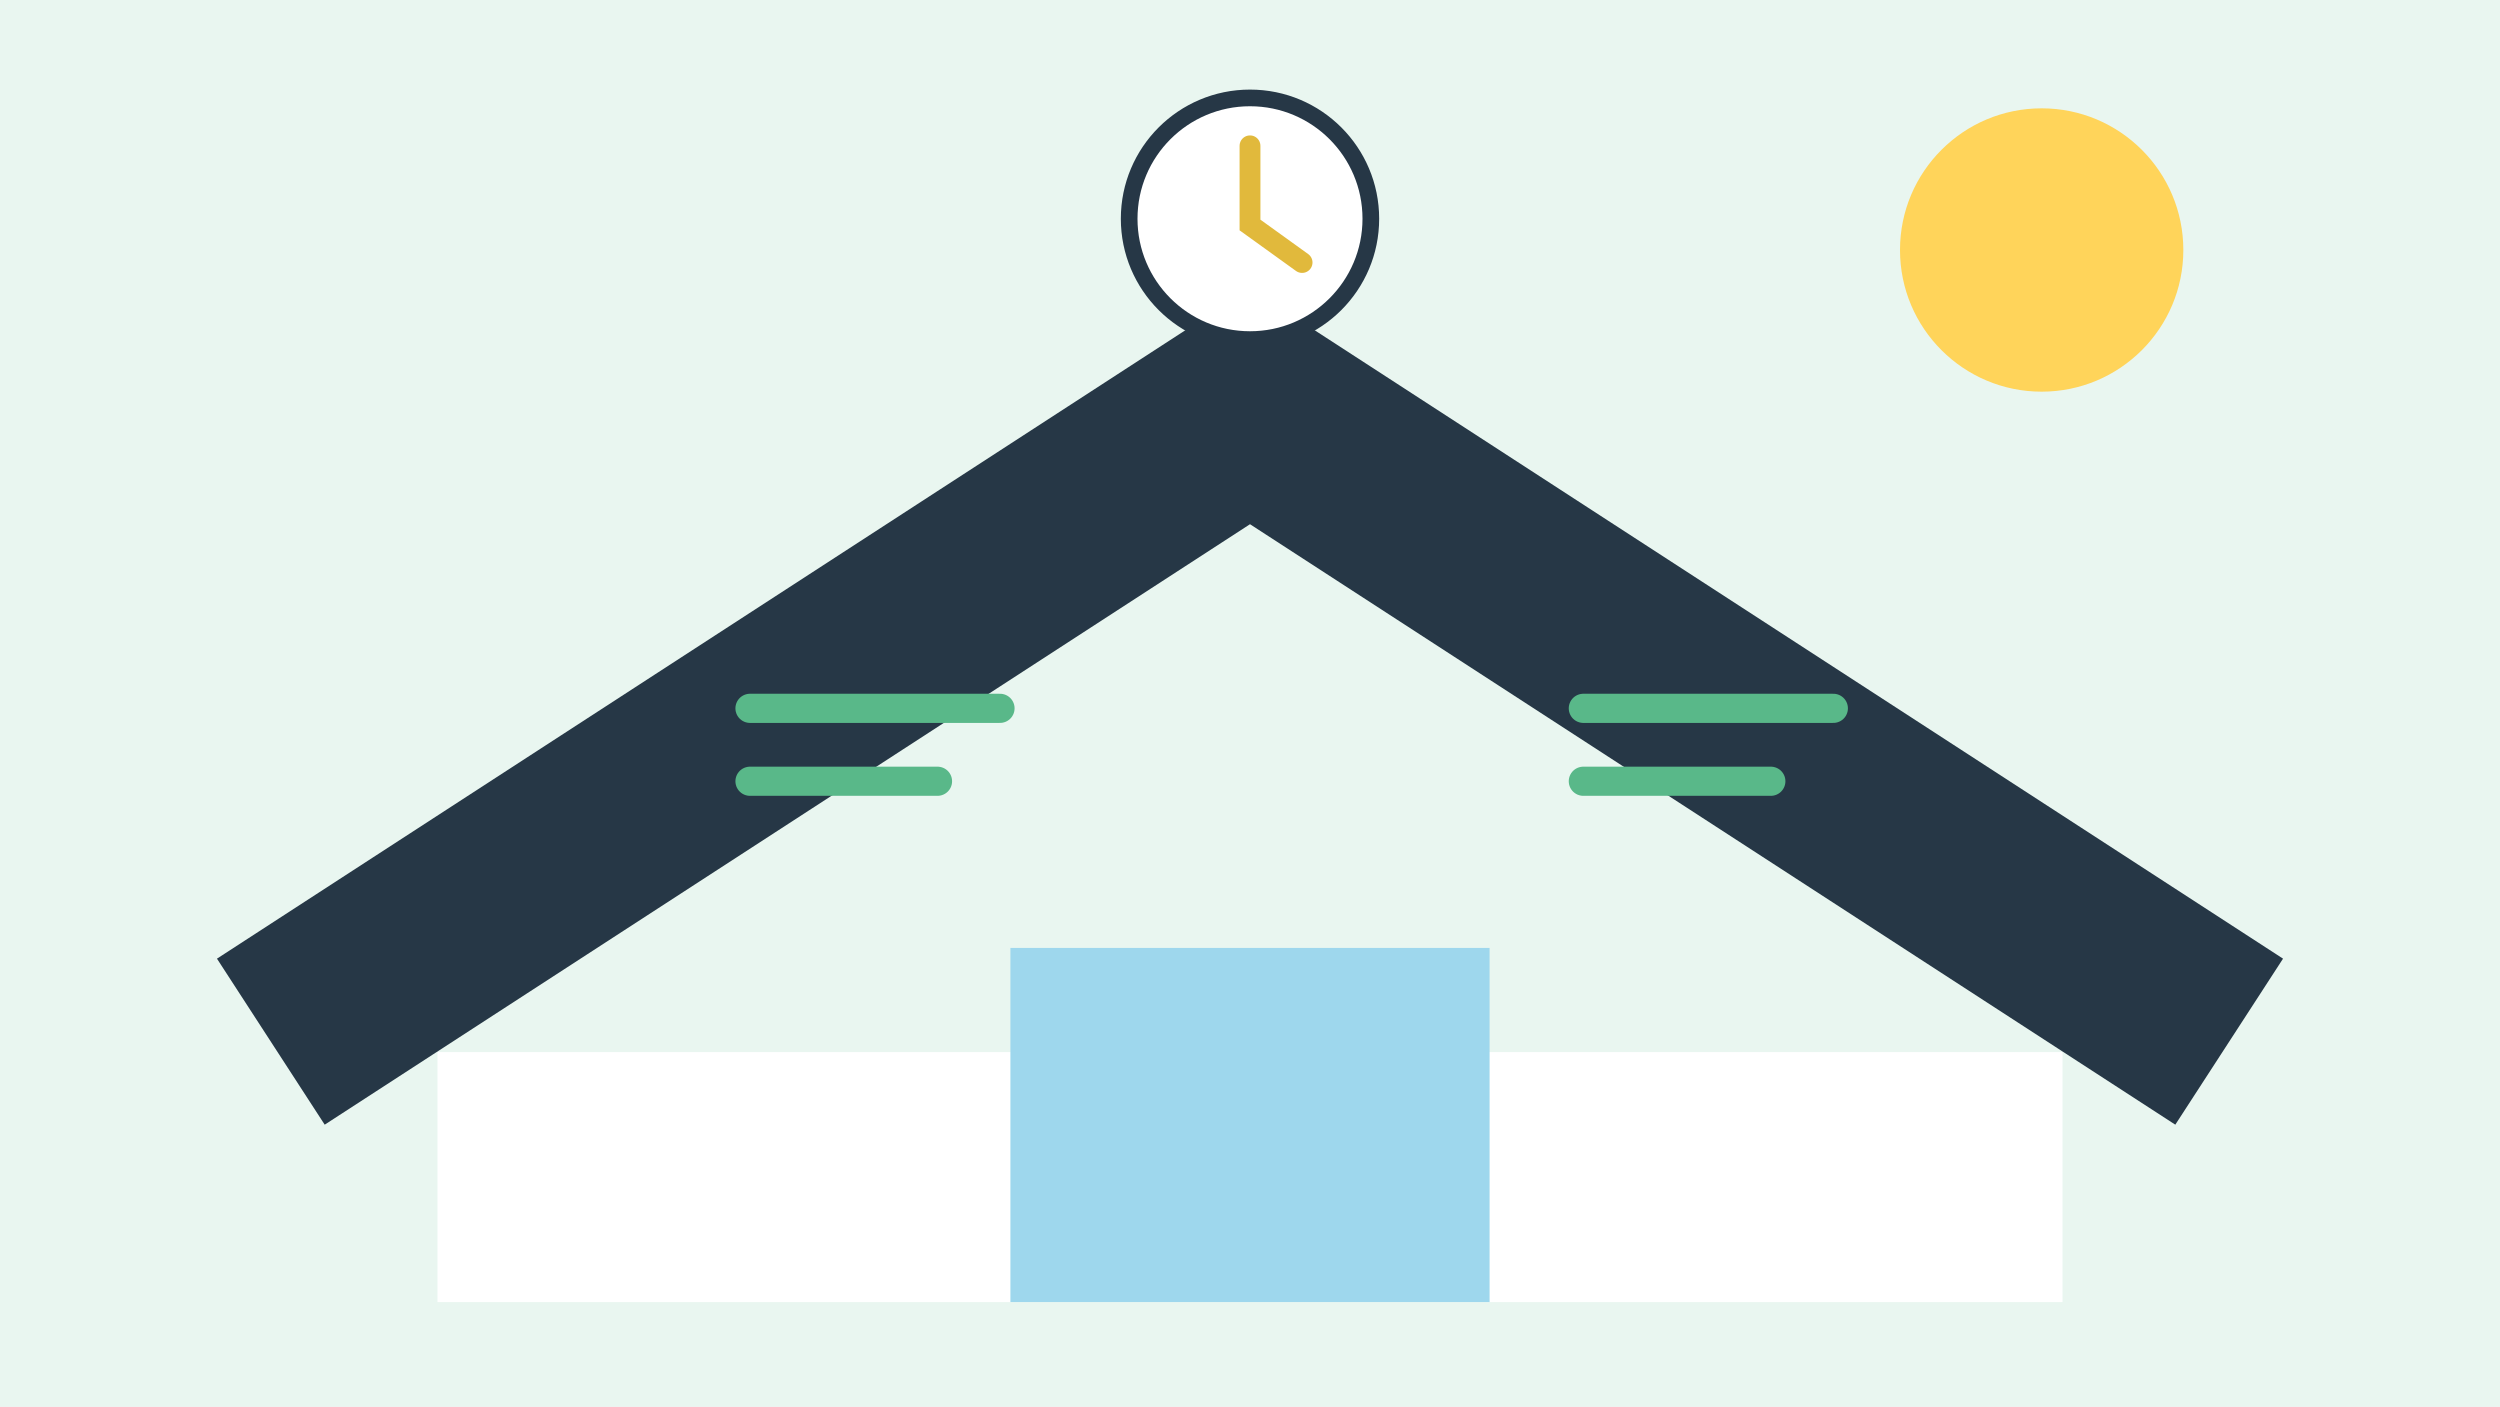
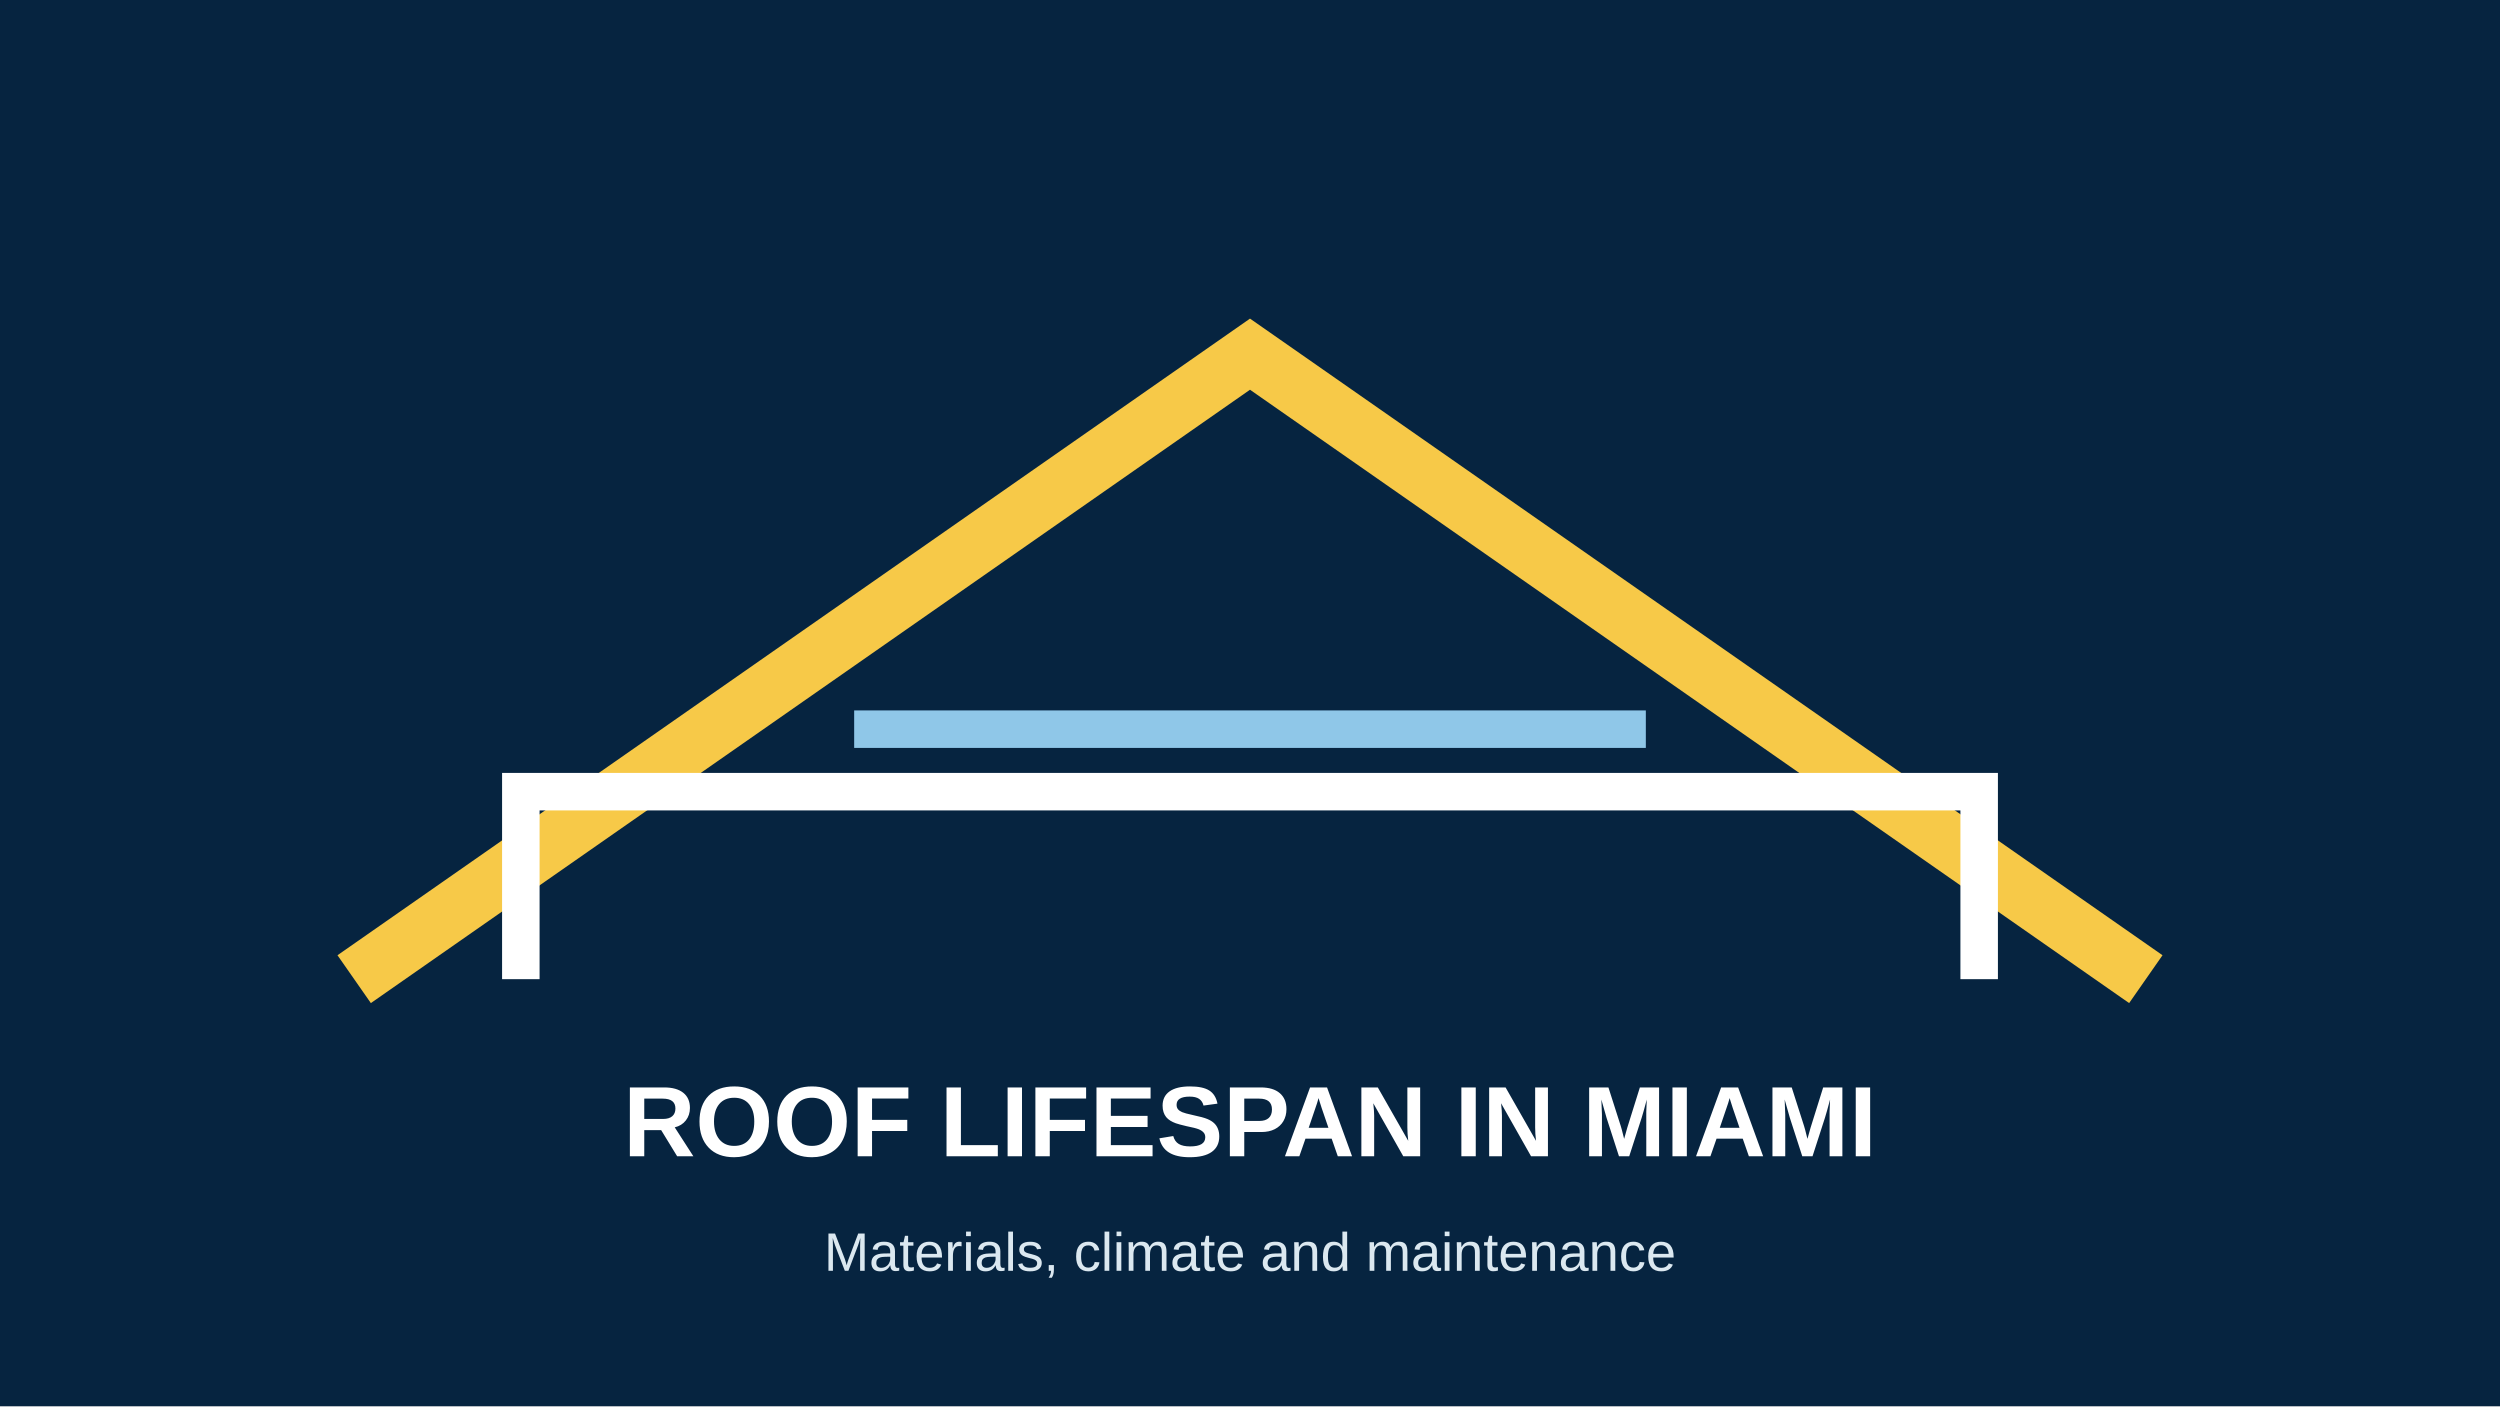
- <svg xmlns="http://www.w3.org/2000/svg" viewBox="0 0 1200 675" role="img">
-   <rect width="1200" height="675" fill="#e9f6f0" />
-   <circle cx="980" cy="120" r="68" fill="#ffd45a" />
-   <path d="M130 500 600 195l470 305" fill="none" stroke="#263746" stroke-width="95" stroke-linejoin="round" />
-   <path d="M210 505h780v120H210z" fill="#fff" />
-   <rect x="485" y="455" width="230" height="170" fill="#9ed7ed" />
-   <path d="M360 340h120M360 375h90M760 340h120M760 375h90" stroke="#59b889" stroke-width="14" stroke-linecap="round" />
-   <circle cx="600" cy="105" r="58" fill="#fff" stroke="#263746" stroke-width="8" />
-   <path d="M600 70v38l25 18" fill="none" stroke="#e1b93c" stroke-width="10" stroke-linecap="round" />
+ <svg xmlns="http://www.w3.org/2000/svg" viewBox="0 0 1200 675">
+   <rect width="1200" height="675" fill="#062440" />
+   <path d="M170 470 600 170l430 300" fill="none" stroke="#f7c948" stroke-width="28" />
+   <path d="M250 470v-90h700v90" fill="none" stroke="#fff" stroke-width="18" />
+   <path d="M410 350h380" stroke="#8fc7e8" stroke-width="18" />
+   <text x="600" y="555" fill="#fff" font-family="Arial,sans-serif" font-size="48" font-weight="700" text-anchor="middle">ROOF LIFESPAN IN MIAMI</text>
+   <text x="600" y="610" fill="#dbe8f0" font-family="Arial,sans-serif" font-size="26" text-anchor="middle">Materials, climate and maintenance</text>
</svg>
